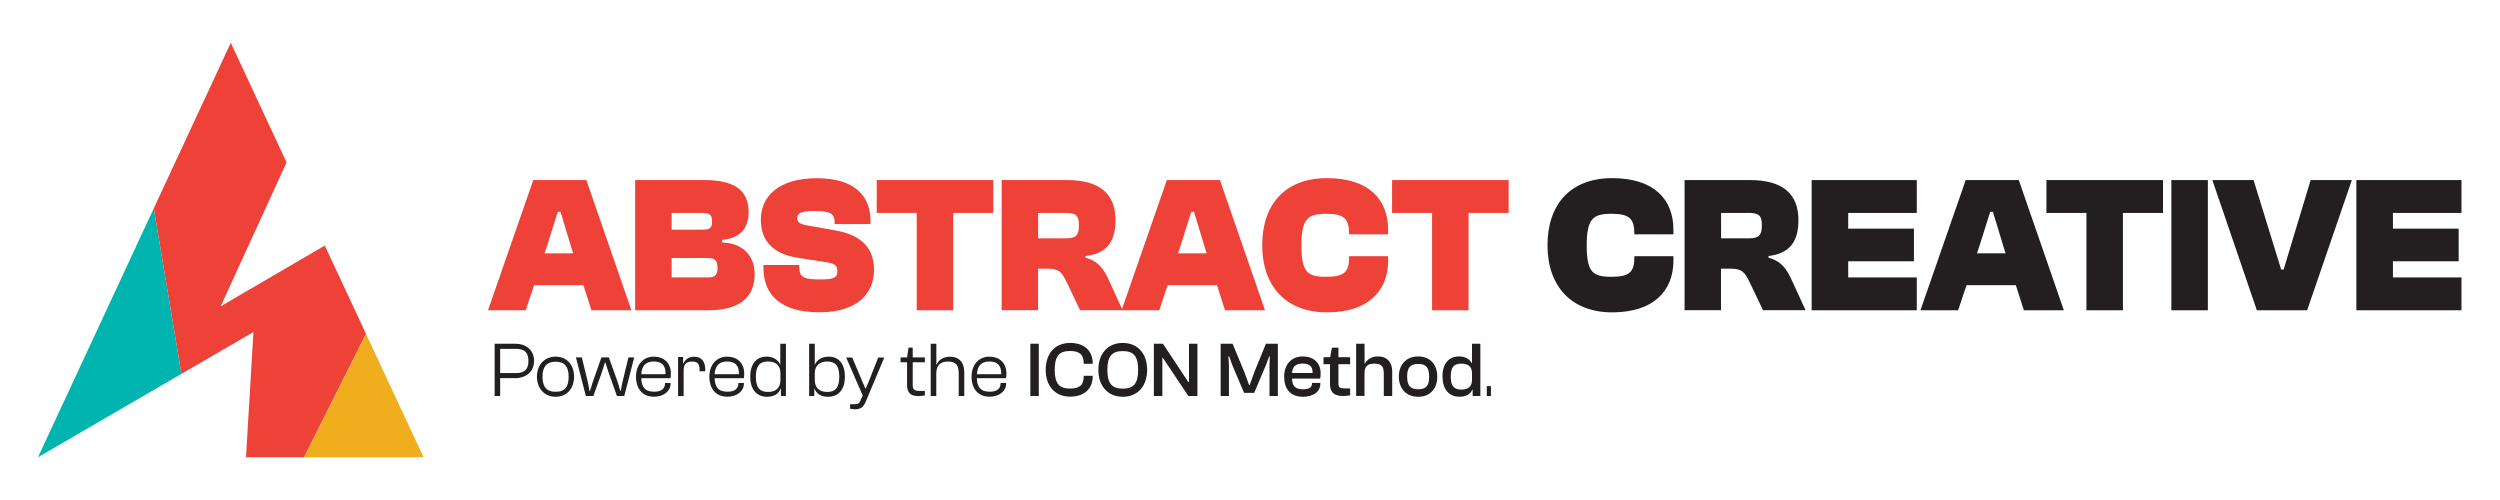
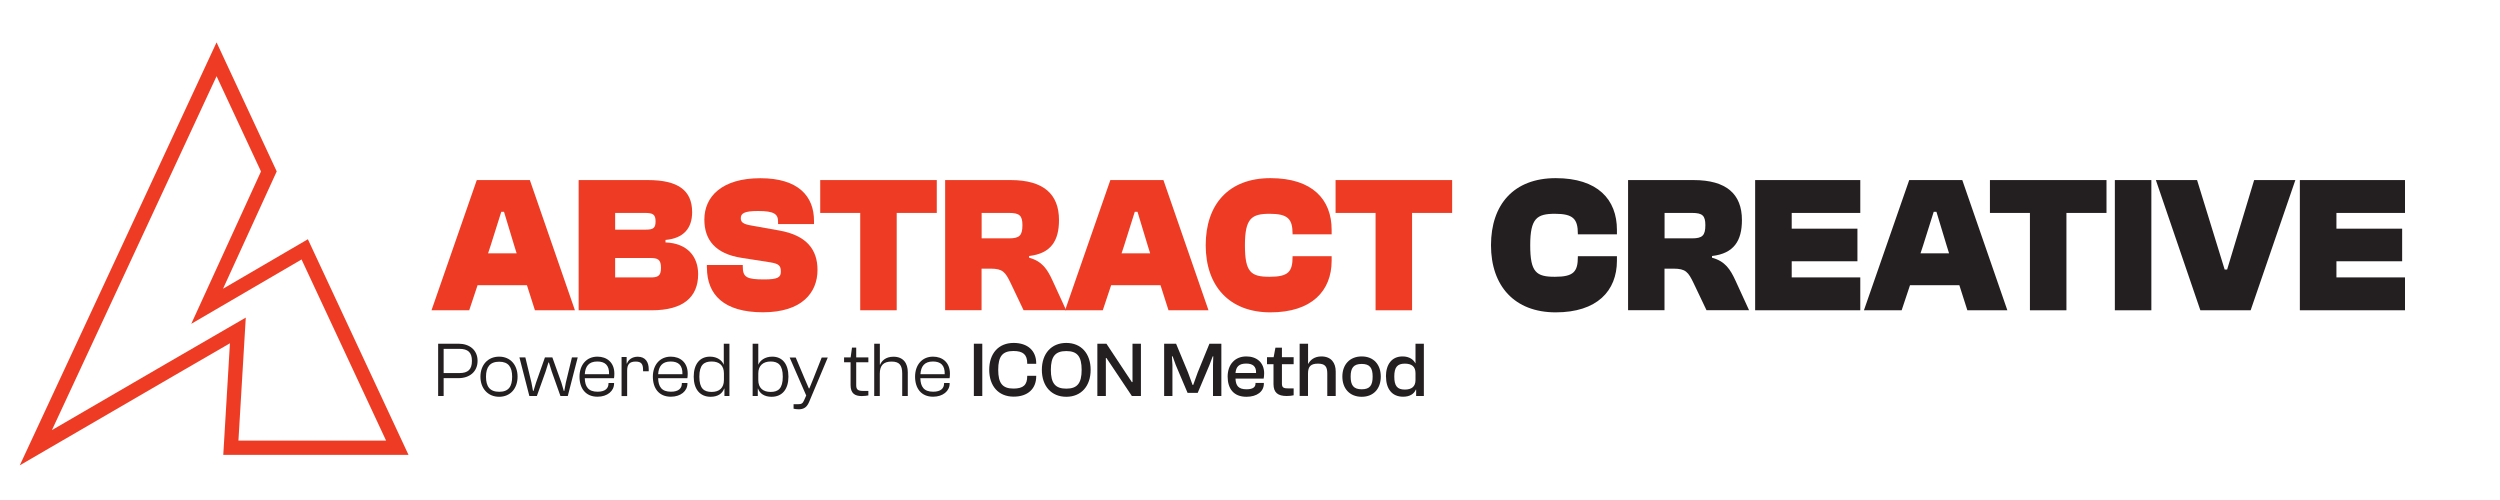
<svg xmlns="http://www.w3.org/2000/svg" id="Layer_1" version="1.1" viewBox="0 0 350 70">
  <defs>
    <style>
      .st0 {
-         fill: #00b4af;
+         fill: #231f20;
      }

      .st1 {
-         fill: #231f20;
+         fill: #ee3c24;
      }

      .st2 {
-         fill: #f0ad1e;
-       }
- 
-       .st3 {
-         fill: #ee4137;
+         fill: none;
+         stroke: #ee3c24;
+         stroke-miterlimit: 10;
+         stroke-width: 2px;
      }
    </style>
  </defs>
  <g>
-     <path class="st1" d="M69.25,55.44v-7.32h2.86c1.53,0,2.66.88,2.66,2.4s-1.13,2.42-2.66,2.42h-2.09v2.5h-.78ZM70.02,48.83v3.4h2.21c1.19,0,1.75-.5,1.75-1.7s-.56-1.69-1.75-1.69h-2.21Z" />
-     <path class="st1" d="M75.17,52.74c0-1.64,1.04-2.81,2.62-2.81s2.58,1.17,2.58,2.81-1.01,2.81-2.58,2.81-2.62-1.17-2.62-2.81ZM79.61,52.74c0-1.34-.51-2.1-1.81-2.1s-1.85.75-1.85,2.1.52,2.11,1.85,2.11,1.81-.76,1.81-2.11Z" />
-     <path class="st1" d="M82.02,55.44l-1.39-5.4h.83l.85,3.52.22,1.17h.07l.36-1.17,1.24-3.52h1.04l1.26,3.52.34,1.17h.07l.22-1.17.85-3.52h.81l-1.39,5.4h-1.03l-1.21-3.41-.4-1.28h-.07l-.4,1.28-1.22,3.41h-1.03Z" />
-     <path class="st1" d="M89.04,52.74c0-1.64.97-2.81,2.51-2.81,1.3,0,2.37.79,2.37,2.38,0,.25-.02.49-.05.64h-4.09c.03,1.19.5,1.89,1.79,1.89,1.09,0,1.53-.49,1.53-1.15v-.07h.78v.08c0,1.04-.94,1.84-2.32,1.84-1.66,0-2.52-1.17-2.52-2.81ZM89.78,52.39h3.4c.04-1.28-.59-1.78-1.65-1.78-1.2,0-1.68.69-1.75,1.78Z" />
-     <path class="st1" d="M94.93,55.44v-5.46h.71v.91h.05c.17-.5.7-.95,1.5-.95,1.11,0,1.54.8,1.54,1.73v.31h-.79v-.19c0-.84-.26-1.17-1.04-1.17-.84,0-1.19.38-1.19,1.26v3.57h-.79Z" />
-     <path class="st1" d="M99.31,52.74c0-1.64.97-2.81,2.51-2.81,1.3,0,2.37.79,2.37,2.38,0,.25-.02.49-.05.64h-4.09c.03,1.19.5,1.89,1.79,1.89,1.09,0,1.53-.49,1.53-1.15v-.07h.78v.08c0,1.04-.94,1.84-2.32,1.84-1.66,0-2.52-1.17-2.52-2.81ZM100.05,52.39h3.4c.04-1.28-.59-1.78-1.65-1.78-1.2,0-1.68.69-1.75,1.78Z" />
-     <path class="st1" d="M105.03,52.74c0-1.71.81-2.81,2.28-2.81,1.04,0,1.7.55,1.93,1.14v-2.95h.79v7.32h-.7v-1.04h-.04c-.24.68-.87,1.15-1.89,1.15-1.52,0-2.37-1.1-2.37-2.81ZM107.54,54.87c1.07,0,1.72-.56,1.72-1.66v-.93c0-1.11-.64-1.67-1.72-1.67s-1.72.48-1.72,2.13.64,2.13,1.72,2.13Z" />
-     <path class="st1" d="M113.28,55.44v-7.32h.79v2.95c.24-.59.91-1.14,1.95-1.14,1.48,0,2.27,1.1,2.27,2.81s-.84,2.81-2.36,2.81c-1.02,0-1.66-.47-1.9-1.15h-.03v1.04h-.71ZM115.8,54.87c1.06,0,1.7-.48,1.7-2.13s-.66-2.13-1.7-2.13-1.73.56-1.73,1.67v.93c0,1.1.66,1.66,1.73,1.66Z" />
-     <path class="st1" d="M119.01,57.22v-.63h.61c.49,0,.66-.1.85-.52l.31-.7-2.32-5.32h.85l1.27,3.01.57,1.32h.07l.54-1.32,1.19-3.01h.85l-2.63,6.26c-.35.82-.86.99-1.45.99-.26,0-.55-.04-.7-.08Z" />
-     <path class="st1" d="M126.99,53.91v-3.19h-.91v-.68h.92l.19-1.38h.59v1.38h1.7v.68h-1.7v3.23c0,.63.3.78.99.78h.71v.63c-.19.03-.52.09-.92.09-.99,0-1.57-.39-1.57-1.54Z" />
-     <path class="st1" d="M130.3,55.44v-7.32h.79v2.93h.04c.21-.51.76-1.11,1.86-1.11,1.41,0,2.01.94,2.01,2.17v3.33h-.78v-3.14c0-1.17-.39-1.68-1.49-1.68s-1.65.5-1.65,1.72v3.1h-.79Z" />
-     <path class="st1" d="M136.02,52.74c0-1.64.97-2.81,2.51-2.81,1.3,0,2.37.79,2.37,2.38,0,.25-.02.49-.05.64h-4.09c.03,1.19.5,1.89,1.79,1.89,1.09,0,1.53-.49,1.53-1.15v-.07h.78v.08c0,1.04-.94,1.84-2.32,1.84-1.66,0-2.52-1.17-2.52-2.81ZM136.77,52.39h3.4c.04-1.28-.59-1.78-1.65-1.78-1.2,0-1.68.69-1.75,1.78Z" />
-     <path class="st1" d="M144.25,55.44v-7.32h1.18v7.32h-1.18Z" />
-     <path class="st1" d="M146.4,51.78c0-2.28,1.29-3.77,3.42-3.77,1.97,0,3.16,1.09,3.16,2.85v.07h-1.26v-.07c0-1.2-.56-1.72-1.93-1.72-1.52,0-2.13.73-2.13,2.63s.61,2.63,2.13,2.63c1.38,0,1.93-.51,1.93-1.72v-.07h1.26v.07c0,1.76-1.19,2.85-3.16,2.85-2.13,0-3.42-1.49-3.42-3.77Z" />
-     <path class="st1" d="M153.77,51.78c0-2.28,1.33-3.77,3.42-3.77s3.41,1.49,3.41,3.77-1.33,3.77-3.41,3.77-3.42-1.49-3.42-3.77ZM159.34,51.78c0-1.9-.63-2.63-2.15-2.63s-2.16.73-2.16,2.63.64,2.63,2.16,2.63,2.15-.73,2.15-2.63Z" />
-     <path class="st1" d="M161.54,55.44v-7.32h1.27l2.78,4.2.78,1.17h.09v-5.37h1.18v7.32h-1.27l-2.76-4.13-.8-1.19h-.08v5.32h-1.18Z" />
-     <path class="st1" d="M170.89,55.44v-7.32h1.67l1.67,4.02.64,1.75h.09l.63-1.75,1.64-4.02h1.67v7.32h-1.17v-4.33l.04-1.22h-.08l-.46,1.22-1.64,3.89h-1.42l-1.65-3.89-.44-1.22h-.1l.07,1.22v4.33h-1.18Z" />
-     <path class="st1" d="M179.78,52.72c0-1.68,1.01-2.82,2.62-2.82,1.46,0,2.49.87,2.49,2.36,0,.28-.03.58-.07.74h-3.94c.04.99.4,1.5,1.54,1.5.91,0,1.26-.31,1.26-.8v-.09h1.17v.1c0,1.11-.97,1.84-2.44,1.84-1.79,0-2.63-1.14-2.63-2.83ZM180.89,52.22h2.87c.04-.93-.46-1.32-1.39-1.32-1.03,0-1.42.48-1.49,1.32Z" />
-     <path class="st1" d="M186.2,53.77v-2.78h-.91v-.98h.93l.25-1.34h.91v1.34h1.64v.98h-1.64v2.72c0,.57.24.67.97.67h.67v.96c-.23.06-.6.1-.97.1-1.21,0-1.85-.45-1.85-1.67Z" />
-     <path class="st1" d="M189.86,55.44v-7.32h1.18v2.8h.04c.25-.49.83-1.02,1.81-1.02,1.42,0,2.02.93,2.02,2.12v3.42h-1.18v-3.15c0-.97-.31-1.38-1.3-1.38s-1.4.37-1.4,1.4v3.12h-1.18Z" />
-     <path class="st1" d="M195.84,52.72c0-1.68,1.04-2.82,2.71-2.82s2.67,1.14,2.67,2.82-1,2.83-2.67,2.83-2.71-1.14-2.71-2.83ZM200.08,52.72c0-1.21-.39-1.77-1.53-1.77s-1.55.56-1.55,1.77.4,1.78,1.55,1.78,1.53-.56,1.53-1.78Z" />
-     <path class="st1" d="M201.94,52.72c0-1.72.83-2.82,2.33-2.82.96,0,1.54.46,1.78.95h.03v-2.73h1.17v7.32h-1.08v-.9h-.04c-.26.62-.86,1-1.79,1-1.55,0-2.39-1.1-2.39-2.83ZM204.59,54.54c.96,0,1.49-.43,1.49-1.33v-.97c0-.91-.52-1.33-1.49-1.33-1.04,0-1.48.48-1.48,1.81s.43,1.82,1.48,1.82Z" />
-     <path class="st1" d="M208.15,55.44v-1.38h.58v1.38h-.58Z" />
+     <path class="st0" d="M61.34,55.44v-7.32h2.86c1.53,0,2.66.88,2.66,2.4s-1.13,2.42-2.66,2.42h-2.09v2.5h-.78s0,0,.01,0ZM62.11,48.83v3.4h2.21c1.19,0,1.75-.5,1.75-1.7s-.56-1.69-1.75-1.69h-2.21Z" />
+     <path class="st0" d="M67.26,52.74c0-1.64,1.04-2.81,2.62-2.81s2.58,1.17,2.58,2.81-1.01,2.81-2.58,2.81-2.62-1.17-2.62-2.81ZM71.7,52.74c0-1.34-.51-2.1-1.81-2.1s-1.85.75-1.85,2.1.52,2.11,1.85,2.11,1.81-.76,1.81-2.11Z" />
+     <path class="st0" d="M74.11,55.44l-1.39-5.4h.83l.85,3.52.22,1.17h.07l.36-1.17,1.24-3.52h1.04l1.26,3.52.34,1.17h.07l.22-1.17.85-3.52h.81l-1.39,5.4h-1.03l-1.21-3.41-.4-1.28h-.07l-.4,1.28-1.22,3.41s-1.05,0-1.05,0Z" />
+     <path class="st0" d="M81.13,52.74c0-1.64.97-2.81,2.51-2.81,1.3,0,2.37.79,2.37,2.38,0,.25-.02.49-.05.64h-4.09c.03,1.19.5,1.89,1.79,1.89,1.09,0,1.53-.49,1.53-1.15v-.07h.78v.08c0,1.04-.94,1.84-2.32,1.84-1.66,0-2.52-1.17-2.52-2.81h0ZM81.87,52.39h3.4c.04-1.28-.59-1.78-1.65-1.78-1.2,0-1.68.69-1.75,1.78Z" />
+     <path class="st0" d="M87.02,55.44v-5.46h.71v.91h.05c.17-.5.7-.95,1.5-.95,1.11,0,1.54.8,1.54,1.73v.31h-.79v-.19c0-.84-.26-1.17-1.04-1.17-.84,0-1.19.38-1.19,1.26v3.57h-.79.01Z" />
+     <path class="st0" d="M91.4,52.74c0-1.64.97-2.81,2.51-2.81,1.3,0,2.37.79,2.37,2.38,0,.25-.02.49-.05.64h-4.09c.03,1.19.5,1.89,1.79,1.89,1.09,0,1.53-.49,1.53-1.15v-.07h.78v.08c0,1.04-.94,1.84-2.32,1.84-1.66,0-2.52-1.17-2.52-2.81h0ZM92.14,52.39h3.4c.04-1.28-.59-1.78-1.65-1.78-1.2,0-1.68.69-1.75,1.78Z" />
+     <path class="st0" d="M97.12,52.74c0-1.71.81-2.81,2.28-2.81,1.04,0,1.7.55,1.93,1.14v-2.95h.79v7.32h-.7v-1.04h-.04c-.24.68-.87,1.15-1.89,1.15-1.52,0-2.37-1.1-2.37-2.81ZM99.63,54.87c1.07,0,1.72-.56,1.72-1.66v-.93c0-1.11-.64-1.67-1.72-1.67s-1.72.48-1.72,2.13.64,2.13,1.72,2.13Z" />
+     <path class="st0" d="M105.37,55.44v-7.32h.79v2.95c.24-.59.91-1.14,1.95-1.14,1.48,0,2.27,1.1,2.27,2.81s-.84,2.81-2.36,2.81c-1.02,0-1.66-.47-1.9-1.15h-.03v1.04s-.72,0-.72,0ZM107.89,54.87c1.06,0,1.7-.48,1.7-2.13s-.66-2.13-1.7-2.13-1.73.56-1.73,1.67v.93c0,1.1.66,1.66,1.73,1.66Z" />
+     <path class="st0" d="M111.1,57.22v-.63h.61c.49,0,.66-.1.85-.52l.31-.7-2.32-5.32h.85l1.27,3.01.57,1.32h.07l.54-1.32,1.19-3.01h.85l-2.63,6.26c-.35.82-.86.99-1.45.99-.26,0-.55-.04-.7-.08,0,0-.01,0-.01,0Z" />
+     <path class="st0" d="M119.08,53.91v-3.19h-.91v-.68h.92l.19-1.38h.59v1.38h1.7v.68h-1.7v3.23c0,.63.3.78.99.78h.71v.63c-.19.03-.52.09-.92.09-.99,0-1.57-.39-1.57-1.54h0Z" />
+     <path class="st0" d="M122.39,55.44v-7.32h.79v2.93h.04c.21-.51.76-1.11,1.86-1.11,1.41,0,2.01.94,2.01,2.17v3.33h-.78v-3.14c0-1.17-.39-1.68-1.49-1.68s-1.65.5-1.65,1.72v3.1h-.79s.01,0,0,0h0Z" />
+     <path class="st0" d="M128.11,52.74c0-1.64.97-2.81,2.51-2.81,1.3,0,2.37.79,2.37,2.38,0,.25-.02.49-.05.64h-4.09c.03,1.19.5,1.89,1.79,1.89,1.09,0,1.53-.49,1.53-1.15v-.07h.78v.08c0,1.04-.94,1.84-2.32,1.84-1.66,0-2.52-1.17-2.52-2.81h0ZM128.86,52.39h3.4c.04-1.28-.59-1.78-1.65-1.78-1.2,0-1.68.69-1.75,1.78Z" />
+     <path class="st0" d="M136.34,55.44v-7.32h1.18v7.32h-1.18Z" />
+     <path class="st0" d="M138.49,51.78c0-2.28,1.29-3.77,3.42-3.77,1.97,0,3.16,1.09,3.16,2.85v.07h-1.26v-.07c0-1.2-.56-1.72-1.93-1.72-1.52,0-2.13.73-2.13,2.63s.61,2.63,2.13,2.63c1.38,0,1.93-.51,1.93-1.72v-.07h1.26v.07c0,1.76-1.19,2.85-3.16,2.85-2.13,0-3.42-1.49-3.42-3.77v.02Z" />
+     <path class="st0" d="M145.86,51.78c0-2.28,1.33-3.77,3.42-3.77s3.41,1.49,3.41,3.77-1.33,3.77-3.41,3.77-3.42-1.49-3.42-3.77ZM151.43,51.78c0-1.9-.63-2.63-2.15-2.63s-2.16.73-2.16,2.63.64,2.63,2.16,2.63,2.15-.73,2.15-2.63Z" />
+     <path class="st0" d="M153.63,55.44v-7.32h1.27l2.78,4.2.78,1.17h.09v-5.37h1.18v7.32h-1.27l-2.76-4.13-.8-1.19h-.08v5.32h-1.19,0Z" />
+     <path class="st0" d="M162.98,55.44v-7.32h1.67l1.67,4.02.64,1.75h.09l.63-1.75,1.64-4.02h1.67v7.32h-1.17v-4.33l.04-1.22h-.08l-.46,1.22-1.64,3.89h-1.42l-1.65-3.89-.44-1.22h-.1l.07,1.22v4.33h-1.18s.02,0,.02,0Z" />
+     <path class="st0" d="M171.87,52.72c0-1.68,1.01-2.82,2.62-2.82,1.46,0,2.49.87,2.49,2.36,0,.28-.03.58-.07.74h-3.94c.04.99.4,1.5,1.54,1.5.91,0,1.26-.31,1.26-.8v-.09h1.17v.1c0,1.11-.97,1.84-2.44,1.84-1.79,0-2.63-1.14-2.63-2.83h0ZM172.98,52.22h2.87c.04-.93-.46-1.32-1.39-1.32-1.03,0-1.42.48-1.49,1.32h.01Z" />
+     <path class="st0" d="M178.29,53.77v-2.78h-.91v-.98h.93l.25-1.34h.91v1.34h1.64v.98h-1.64v2.72c0,.57.24.67.97.67h.67v.96c-.23.06-.6.1-.97.1-1.21,0-1.85-.45-1.85-1.67h0Z" />
+     <path class="st0" d="M181.95,55.44v-7.32h1.18v2.8h.04c.25-.49.83-1.02,1.81-1.02,1.42,0,2.02.93,2.02,2.12v3.42h-1.18v-3.15c0-.97-.31-1.38-1.3-1.38s-1.4.37-1.4,1.4v3.12h-1.18,0Z" />
+     <path class="st0" d="M187.93,52.72c0-1.68,1.04-2.82,2.71-2.82s2.67,1.14,2.67,2.82-1,2.83-2.67,2.83-2.71-1.14-2.71-2.83ZM192.17,52.72c0-1.21-.39-1.77-1.53-1.77s-1.55.56-1.55,1.77.4,1.78,1.55,1.78,1.53-.56,1.53-1.78Z" />
+     <path class="st0" d="M194.03,52.72c0-1.72.83-2.82,2.33-2.82.96,0,1.54.46,1.78.95h.03v-2.73h1.17v7.32h-1.08v-.9h-.04c-.26.62-.86,1-1.79,1-1.55,0-2.39-1.1-2.39-2.83h-.01ZM196.68,54.54c.96,0,1.49-.43,1.49-1.33v-.97c0-.91-.52-1.33-1.49-1.33-1.04,0-1.48.48-1.48,1.81s.43,1.82,1.48,1.82Z" />
  </g>
  <g>
-     <path class="st3" d="M68.32,43.44l6.34-18.23h7.43l6.31,18.23h-5.6l-1.12-3.51h-6.91l-1.17,3.51h-5.28ZM76.24,35.47h4l-.33-1.06-1.44-4.76h-.38l-1.5,4.76-.35,1.06Z" />
-     <path class="st3" d="M88.92,43.44v-18.23h9.69c4.16,0,6.2,1.39,6.2,4.49,0,2.28-1.22,3.67-3.73,3.89v.35c3.07.11,4.57,1.99,4.57,4.44,0,3.18-2.04,5.06-6.5,5.06h-10.23ZM94.03,32.15h4.3c1.06,0,1.36-.24,1.36-1.17,0-.98-.41-1.17-1.47-1.17h-4.19v2.34ZM94.03,38.84h4.92c.98,0,1.5-.13,1.5-1.33s-.46-1.39-1.5-1.39h-4.92v2.72Z" />
-     <path class="st3" d="M106.87,37.45v-.35h5.03v.22c0,1.5.54,1.8,2.99,1.8,1.93,0,2.34-.3,2.34-1.09,0-.84-.27-1.11-1.52-1.31l-3.97-.62c-3.7-.57-5.22-2.53-5.22-5.36,0-3.24,2.48-5.79,7.84-5.79s7.51,2.56,7.51,5.96v.46h-5.03v-.33c0-1.06-.52-1.5-2.8-1.5-1.93,0-2.42.33-2.42,1.01,0,.57.35.82,1.41,1.01l3.97.71c3.86.68,5.36,2.69,5.36,5.52,0,3.18-2.18,5.93-7.64,5.93s-7.84-2.45-7.84-6.26Z" />
-     <path class="st3" d="M128.34,43.44v-13.63h-5.6v-4.6h16.32v4.6h-5.61v13.63h-5.11Z" />
-     <path class="st3" d="M140.23,43.44v-18.23h9.17c4.6,0,6.77,1.96,6.77,5.6,0,2.88-1.11,4.68-4.19,5.03v.24c1.85.49,2.58,1.66,3.29,3.21l1.9,4.14h-5.96l-1.8-3.78c-.76-1.58-1.12-2.04-2.83-2.04h-1.25v5.82h-5.11ZM145.34,33.37h3.86c1.44,0,1.85-.41,1.85-1.85,0-1.33-.41-1.71-1.85-1.71h-3.86v3.56Z" />
-     <path class="st3" d="M157.02,43.44l6.34-18.23h7.43l6.31,18.23h-5.6l-1.12-3.51h-6.91l-1.17,3.51h-5.28ZM164.93,35.47h4l-.33-1.06-1.44-4.76h-.38l-1.5,4.76-.35,1.06Z" />
-     <path class="st3" d="M176.71,34.33c0-5.69,3.18-9.39,9.06-9.39s8.57,2.99,8.57,7.24v.63h-5.47v-.08c0-2.1-.68-2.8-3.21-2.8s-3.46.63-3.46,4.41.84,4.41,3.46,4.41,3.21-.71,3.21-2.8v-.08h5.47v.62c0,4.25-2.8,7.24-8.57,7.24s-9.06-3.7-9.06-9.39Z" />
-     <path class="st3" d="M200.49,43.44v-13.63h-5.6v-4.6h16.32v4.6h-5.61v13.63h-5.11Z" />
-     <path class="st1" d="M216.65,34.33c0-5.69,3.18-9.39,9.06-9.39s8.57,2.99,8.57,7.24v.63h-5.47v-.08c0-2.1-.68-2.8-3.21-2.8s-3.46.63-3.46,4.41.84,4.41,3.46,4.41,3.21-.71,3.21-2.8v-.08h5.47v.62c0,4.25-2.8,7.24-8.57,7.24s-9.06-3.7-9.06-9.39Z" />
-     <path class="st1" d="M235.84,43.44v-18.23h9.17c4.6,0,6.77,1.96,6.77,5.6,0,2.88-1.11,4.68-4.19,5.03v.24c1.85.49,2.58,1.66,3.29,3.21l1.9,4.14h-5.96l-1.8-3.78c-.76-1.58-1.12-2.04-2.83-2.04h-1.25v5.82h-5.11ZM240.95,33.37h3.86c1.44,0,1.85-.41,1.85-1.85,0-1.33-.41-1.71-1.85-1.71h-3.86v3.56Z" />
-     <path class="st1" d="M253.63,43.44v-18.23h14.72v4.6h-9.6v2.2h9.2v4.57h-9.2v2.26h9.6v4.6h-14.72Z" />
-     <path class="st1" d="M268.86,43.44l6.34-18.23h7.43l6.31,18.23h-5.6l-1.12-3.51h-6.91l-1.17,3.51h-5.28ZM276.78,35.47h4l-.33-1.06-1.44-4.76h-.38l-1.5,4.76-.35,1.06Z" />
-     <path class="st1" d="M292.1,43.44v-13.63h-5.6v-4.6h16.32v4.6h-5.61v13.63h-5.11Z" />
-     <path class="st1" d="M303.99,43.44v-18.23h5.11v18.23h-5.11Z" />
-     <path class="st1" d="M315.96,43.44l-6.23-18.23h5.77l3.86,12.52h.35l3.78-12.52h5.77l-6.26,18.23h-7.05Z" />
-     <path class="st1" d="M329.89,43.44v-18.23h14.72v4.6h-9.6v2.2h9.2v4.57h-9.2v2.26h9.6v4.6h-14.72Z" />
+     <path class="st1" d="M60.41,43.44l6.34-18.23h7.43l6.31,18.23h-5.6l-1.12-3.51h-6.91l-1.17,3.51h-5.28ZM68.33,35.47h4l-.33-1.06-1.44-4.76h-.38l-1.5,4.76-.35,1.06Z" />
+     <path class="st1" d="M81.01,43.44v-18.23h9.69c4.16,0,6.2,1.39,6.2,4.49,0,2.28-1.22,3.67-3.73,3.89v.35c3.07.11,4.57,1.99,4.57,4.44,0,3.18-2.04,5.06-6.5,5.06,0,0-10.23,0-10.23,0ZM86.12,32.15h4.3c1.06,0,1.36-.24,1.36-1.17,0-.98-.41-1.17-1.47-1.17h-4.19v2.34ZM86.12,38.84h4.92c.98,0,1.5-.13,1.5-1.33s-.46-1.39-1.5-1.39h-4.92v2.72Z" />
+     <path class="st1" d="M98.96,37.45v-.35h5.03v.22c0,1.5.54,1.8,2.99,1.8,1.93,0,2.34-.3,2.34-1.09,0-.84-.27-1.11-1.52-1.31l-3.97-.62c-3.7-.57-5.22-2.53-5.22-5.36,0-3.24,2.48-5.79,7.84-5.79s7.51,2.56,7.51,5.96v.46h-5.03v-.33c0-1.06-.52-1.5-2.8-1.5-1.93,0-2.42.33-2.42,1.01,0,.57.35.82,1.41,1.01l3.97.71c3.86.68,5.36,2.69,5.36,5.52,0,3.18-2.18,5.93-7.64,5.93s-7.84-2.45-7.84-6.26h-.01Z" />
+     <path class="st1" d="M120.43,43.44v-13.63h-5.6v-4.6h16.32v4.6h-5.61v13.63s-5.11,0-5.11,0Z" />
+     <path class="st1" d="M132.32,43.44v-18.23h9.17c4.6,0,6.77,1.96,6.77,5.6,0,2.88-1.11,4.68-4.19,5.03v.24c1.85.49,2.58,1.66,3.29,3.21l1.9,4.14h-5.96l-1.8-3.78c-.76-1.58-1.12-2.04-2.83-2.04h-1.25v5.82h-5.11.01ZM137.43,33.37h3.86c1.44,0,1.85-.41,1.85-1.85,0-1.33-.41-1.71-1.85-1.71h-3.86v3.56Z" />
+     <path class="st1" d="M149.11,43.44l6.34-18.23h7.43l6.31,18.23h-5.6l-1.12-3.51h-6.91l-1.17,3.51h-5.28,0ZM157.02,35.47h4l-.33-1.06-1.44-4.76h-.38l-1.5,4.76-.35,1.06h0Z" />
+     <path class="st1" d="M168.8,34.33c0-5.69,3.18-9.39,9.06-9.39s8.57,2.99,8.57,7.24v.63h-5.47v-.08c0-2.1-.68-2.8-3.21-2.8s-3.46.63-3.46,4.41.84,4.41,3.46,4.41,3.21-.71,3.21-2.8v-.08h5.47v.62c0,4.25-2.8,7.24-8.57,7.24s-9.06-3.7-9.06-9.39h0Z" />
+     <path class="st1" d="M192.58,43.44v-13.63h-5.6v-4.6h16.32v4.6h-5.61v13.63h-5.11,0Z" />
+     <path class="st0" d="M208.74,34.33c0-5.69,3.18-9.39,9.06-9.39s8.57,2.99,8.57,7.24v.63h-5.47v-.08c0-2.1-.68-2.8-3.21-2.8s-3.46.63-3.46,4.41.84,4.41,3.46,4.41,3.21-.71,3.21-2.8v-.08h5.47v.62c0,4.25-2.8,7.24-8.57,7.24s-9.06-3.7-9.06-9.39h0Z" />
+     <path class="st0" d="M227.93,43.44v-18.23h9.17c4.6,0,6.77,1.96,6.77,5.6,0,2.88-1.11,4.68-4.19,5.03v.24c1.85.49,2.58,1.66,3.29,3.21l1.9,4.14h-5.96l-1.8-3.78c-.76-1.58-1.12-2.04-2.83-2.04h-1.25v5.82h-5.11.01ZM233.04,33.37h3.86c1.44,0,1.85-.41,1.85-1.85,0-1.33-.41-1.71-1.85-1.71h-3.86v3.56Z" />
+     <path class="st0" d="M245.72,43.44v-18.23h14.72v4.6h-9.6v2.2h9.2v4.57h-9.2v2.26h9.6v4.6s-14.72,0-14.72,0Z" />
+     <path class="st0" d="M260.95,43.44l6.34-18.23h7.43l6.31,18.23h-5.6l-1.12-3.51h-6.91l-1.17,3.51h-5.28,0ZM268.87,35.47h4l-.33-1.06-1.44-4.76h-.38l-1.5,4.76-.35,1.06Z" />
+     <path class="st0" d="M284.19,43.44v-13.63h-5.6v-4.6h16.32v4.6h-5.61v13.63h-5.11Z" />
+     <path class="st0" d="M296.08,43.44v-18.23h5.11v18.23h-5.11Z" />
+     <path class="st0" d="M308.05,43.44l-6.23-18.23h5.77l3.86,12.52h.35l3.78-12.52h5.77l-6.26,18.23h-7.05.01Z" />
+     <path class="st0" d="M321.98,43.44v-18.23h14.72v4.6h-9.6v2.2h9.2v4.57h-9.2v2.26h9.6v4.6s-14.72,0-14.72,0Z" />
  </g>
-   <g>
-     <polygon class="st0" points="5.32 64.01 25.4 52.34 21.53 29.17 5.32 64.01" />
-     <polygon class="st2" points="51.23 46.72 42.55 64.01 59.3 64.01 51.23 46.72" />
-     <polygon class="st3" points="45.47 34.38 30.9 42.88 40.12 22.74 32.31 5.99 21.53 29.17 25.4 52.34 35.48 46.49 34.44 64.01 42.55 64.01 51.23 46.72 45.47 34.38" />
-   </g>
+   <polygon class="st2" points="48.06 46.48 42.66 34.91 29 42.88 37.64 24 30.32 8.3 20.22 30.02 5.02 62.68 23.84 51.74 33.3 46.26 32.32 62.68 39.92 62.68 55.62 62.68 48.06 46.48" />
</svg>
